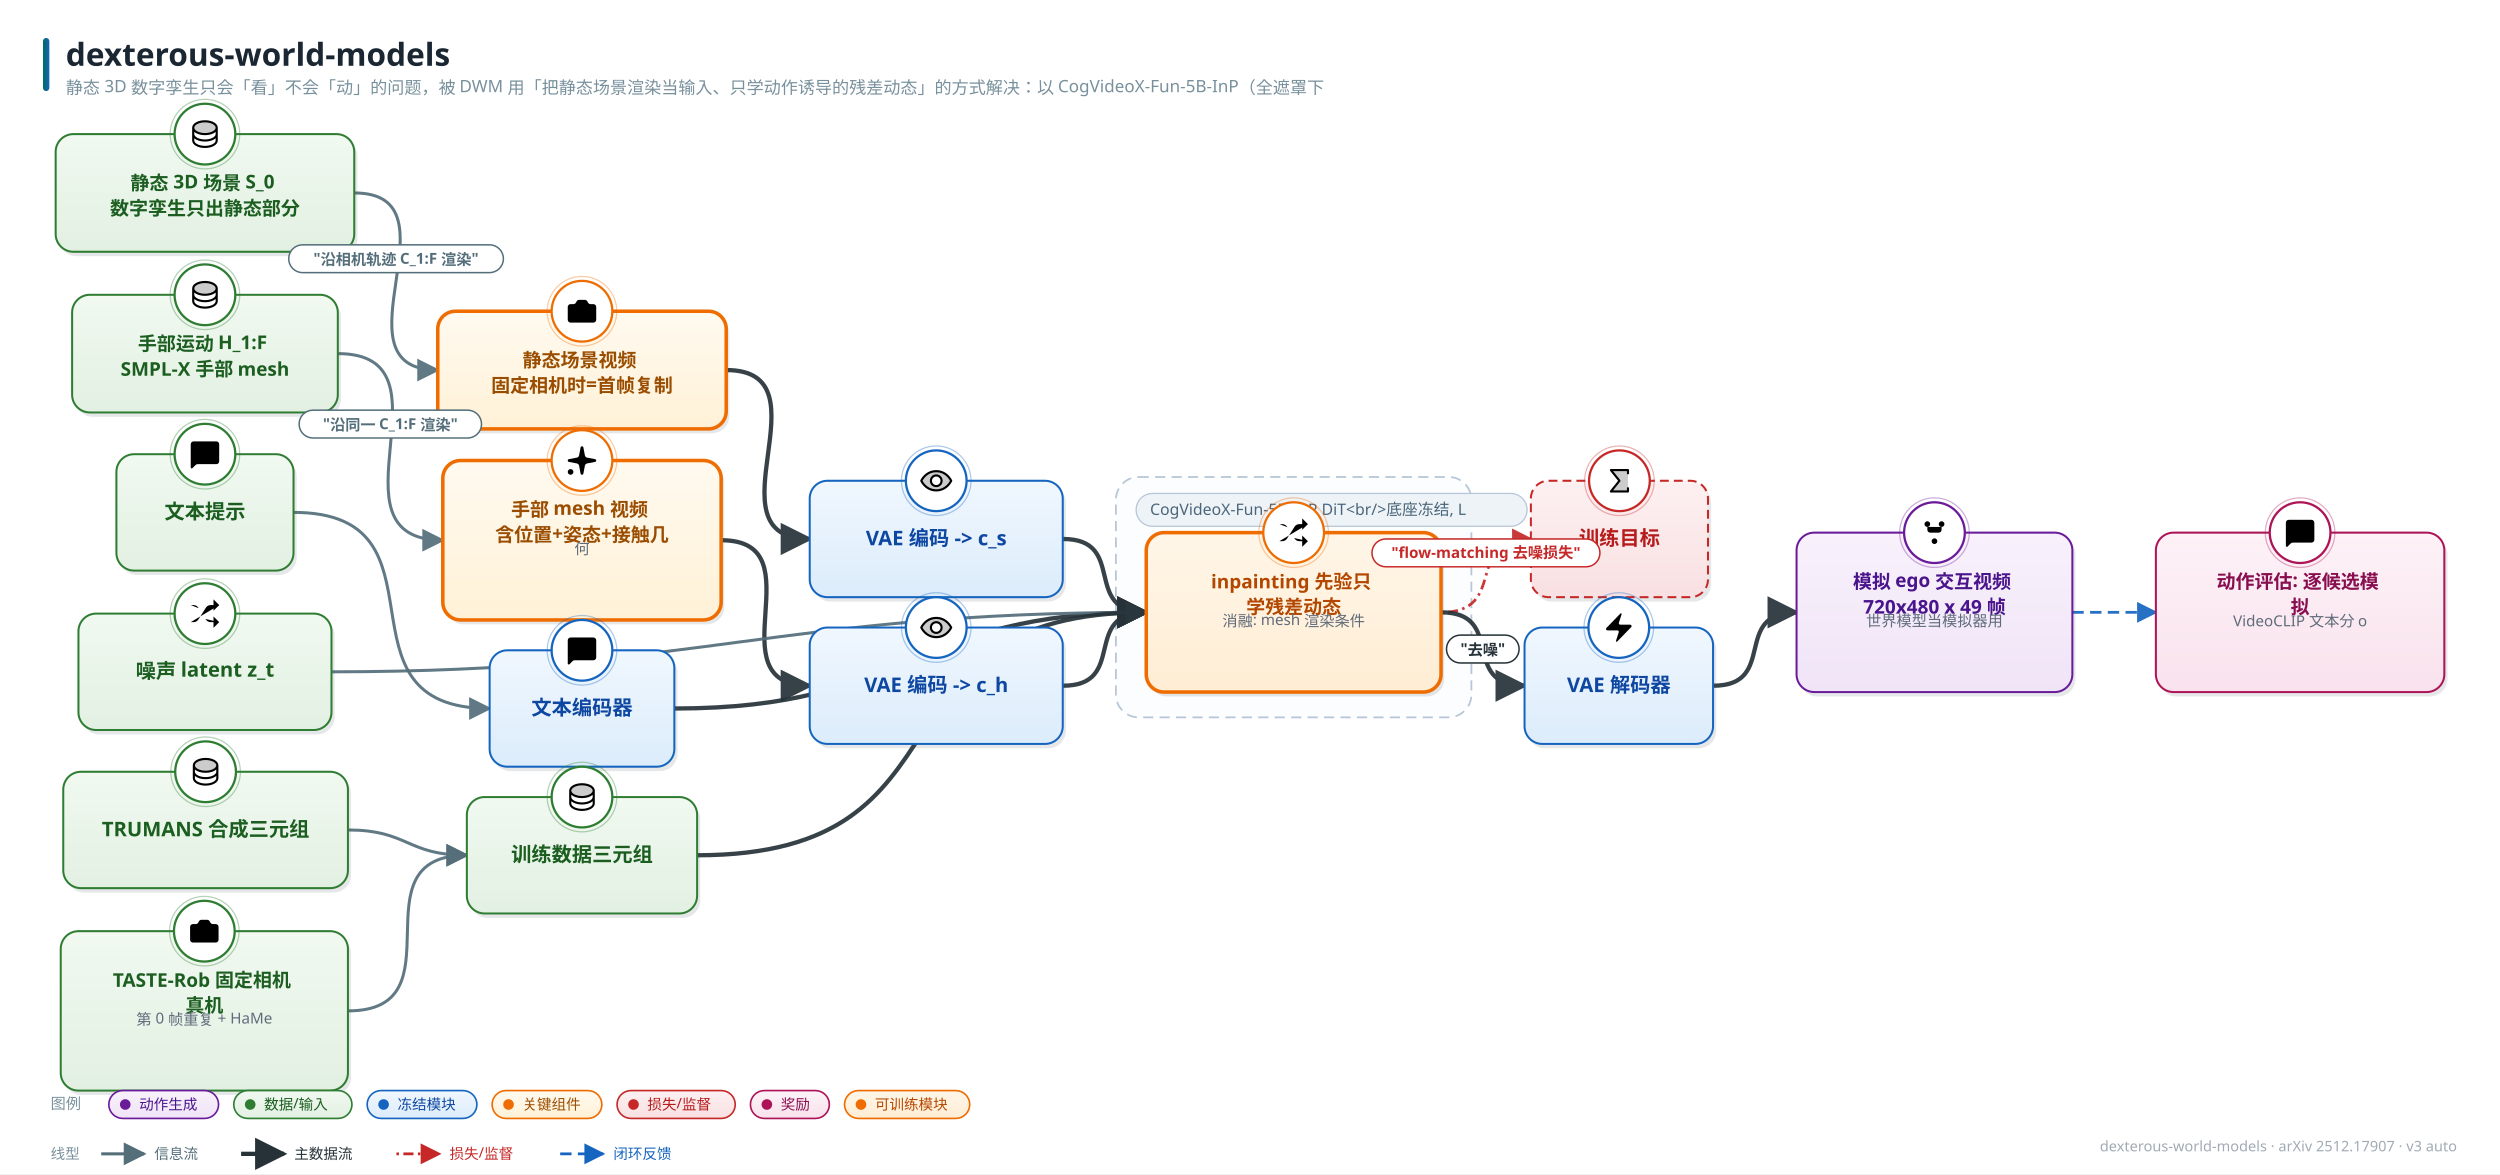
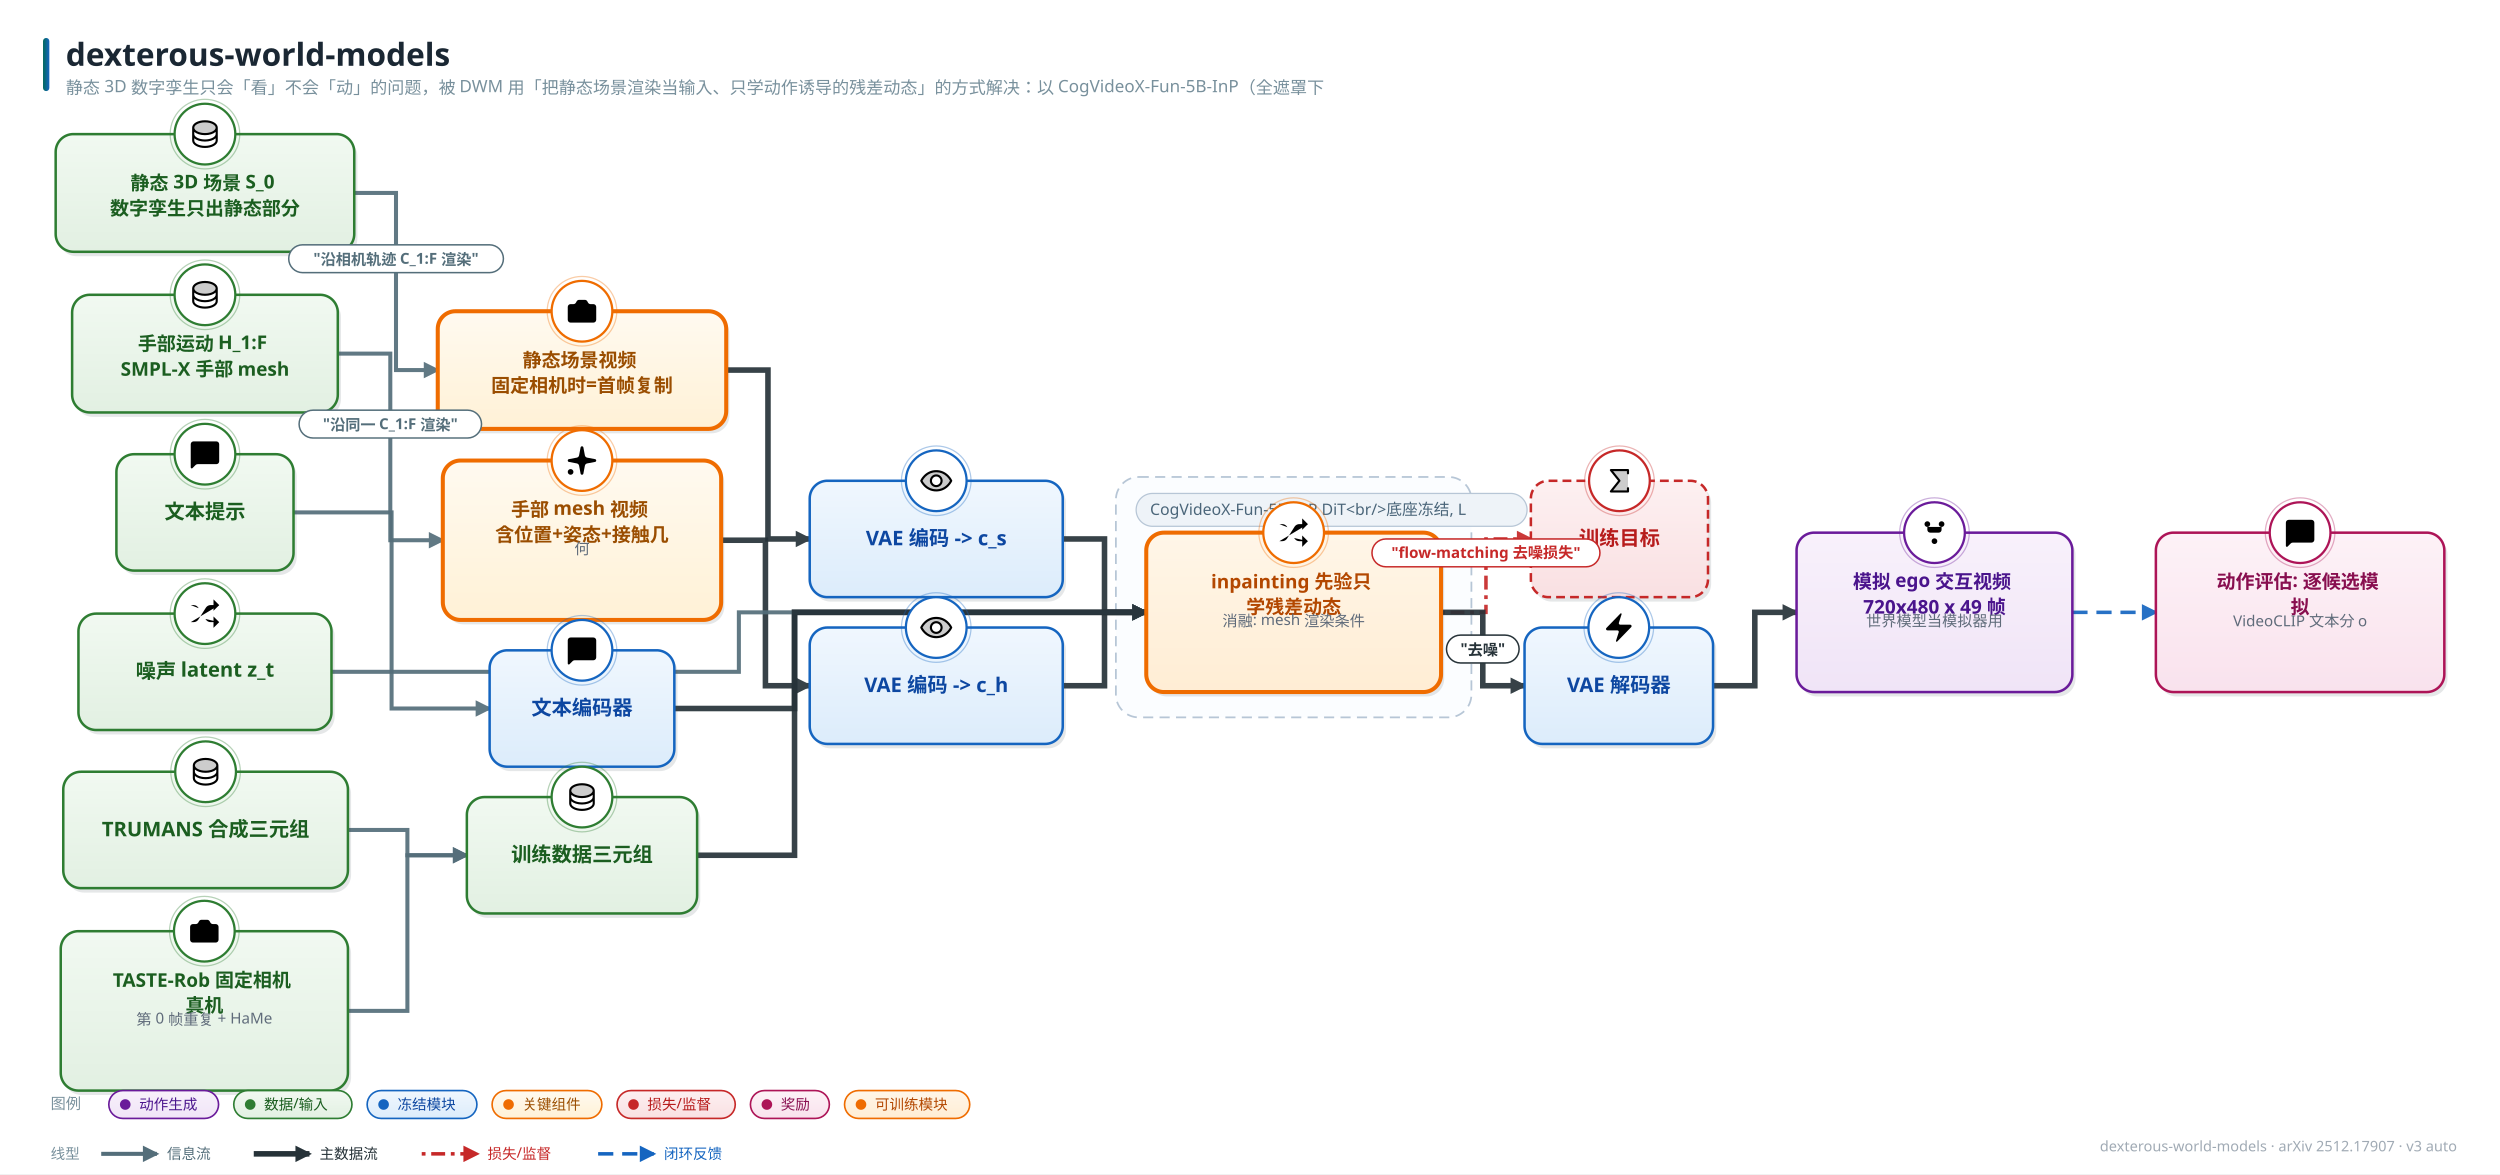
<svg xmlns="http://www.w3.org/2000/svg" width="1976" height="928" viewBox="0 0 1976 928" font-family="'PingFang SC','Hiragino Sans GB','Microsoft YaHei','Segoe UI',sans-serif">
  <style>text{font-family:'PingFang SC','Hiragino Sans GB','Microsoft YaHei','Segoe UI',sans-serif;} .lbl{font-weight:700;}</style>
  <defs>
    <linearGradient id="g-data" x1="0" y1="0" x2="0" y2="1">
      <stop offset="0" stop-color="#f1f9f1" />
      <stop offset="1" stop-color="#e2f0e2" />
    </linearGradient>
    <linearGradient id="g-frozen" x1="0" y1="0" x2="0" y2="1">
      <stop offset="0" stop-color="#f0f7fe" />
      <stop offset="1" stop-color="#dcecfb" />
    </linearGradient>
    <linearGradient id="g-train" x1="0" y1="0" x2="0" y2="1">
      <stop offset="0" stop-color="#fff6e8" />
      <stop offset="1" stop-color="#ffedd4" />
    </linearGradient>
    <linearGradient id="g-loss" x1="0" y1="0" x2="0" y2="1">
      <stop offset="0" stop-color="#fdf0f1" />
      <stop offset="1" stop-color="#f9e0e2" />
    </linearGradient>
    <linearGradient id="g-act" x1="0" y1="0" x2="0" y2="1">
      <stop offset="0" stop-color="#f8f1fb" />
      <stop offset="1" stop-color="#f0e4f7" />
    </linearGradient>
    <linearGradient id="g-loop" x1="0" y1="0" x2="0" y2="1">
      <stop offset="0" stop-color="#f2f5f7" />
      <stop offset="1" stop-color="#e6ebee" />
    </linearGradient>
    <linearGradient id="g-env" x1="0" y1="0" x2="0" y2="1">
      <stop offset="0" stop-color="#eef8f6" />
      <stop offset="1" stop-color="#dcf0ec" />
    </linearGradient>
    <linearGradient id="g-mem" x1="0" y1="0" x2="0" y2="1">
      <stop offset="0" stop-color="#fffef0" />
      <stop offset="1" stop-color="#fdf6d8" />
    </linearGradient>
    <linearGradient id="g-reward" x1="0" y1="0" x2="0" y2="1">
      <stop offset="0" stop-color="#fdf2f7" />
      <stop offset="1" stop-color="#f9e2ed" />
    </linearGradient>
    <linearGradient id="g-key" x1="0" y1="0" x2="0" y2="1">
      <stop offset="0" stop-color="#fffaf0" />
      <stop offset="1" stop-color="#fff1d6" />
    </linearGradient>
    <linearGradient id="g-title" x1="0" y1="0" x2="1" y2="0">
      <stop offset="0" stop-color="#00695c" />
      <stop offset="1" stop-color="#1565c0" />
    </linearGradient>
-     <marker id="arr-main" viewBox="0 0 10 10" refX="9" refY="5" markerWidth="7.5" markerHeight="7.5" orient="auto-start-reverse">
+     <marker id="arr-main" viewBox="0 0 10 10" refX="8.5" refY="5" markerWidth="13" markerHeight="13" markerUnits="userSpaceOnUse" orient="auto-start-reverse">
      <path d="M0 0 L10 5 L0 10 z" fill="#546e7a" />
    </marker>
-     <marker id="arr-thick" viewBox="0 0 10 10" refX="9" refY="5" markerWidth="7.5" markerHeight="7.5" orient="auto-start-reverse">
+     <marker id="arr-thick" viewBox="0 0 10 10" refX="8.5" refY="5" markerWidth="13" markerHeight="13" markerUnits="userSpaceOnUse" orient="auto-start-reverse">
      <path d="M0 0 L10 5 L0 10 z" fill="#263238" />
    </marker>
-     <marker id="arr-thin" viewBox="0 0 10 10" refX="9" refY="5" markerWidth="7.5" markerHeight="7.5" orient="auto-start-reverse">
+     <marker id="arr-thin" viewBox="0 0 10 10" refX="8.5" refY="5" markerWidth="13" markerHeight="13" markerUnits="userSpaceOnUse" orient="auto-start-reverse">
      <path d="M0 0 L10 5 L0 10 z" fill="#9fb0bb" />
    </marker>
-     <marker id="arr-fb" viewBox="0 0 10 10" refX="9" refY="5" markerWidth="7.5" markerHeight="7.5" orient="auto-start-reverse">
+     <marker id="arr-fb" viewBox="0 0 10 10" refX="8.5" refY="5" markerWidth="13" markerHeight="13" markerUnits="userSpaceOnUse" orient="auto-start-reverse">
      <path d="M0 0 L10 5 L0 10 z" fill="#1565c0" />
    </marker>
-     <marker id="arr-loss" viewBox="0 0 10 10" refX="9" refY="5" markerWidth="7.5" markerHeight="7.5" orient="auto-start-reverse">
+     <marker id="arr-loss" viewBox="0 0 10 10" refX="8.5" refY="5" markerWidth="13" markerHeight="13" markerUnits="userSpaceOnUse" orient="auto-start-reverse">
      <path d="M0 0 L10 5 L0 10 z" fill="#c62828" />
    </marker>
  </defs>
  <rect width="1976" height="928" fill="#ffffff" />
  <rect x="34" y="30" width="5" height="42" rx="2.5" fill="url(#g-title)" />
  <text x="52" y="52" font-size="25" font-weight="800" fill="#1a2733">dexterous-world-models</text>
  <text x="52" y="74" font-size="13.5" fill="#78909c">静态 3D 数字孪生只会「看」不会「动」的问题，被 DWM 用「把静态场景渲染当输入、只学动作诱导的残差动态」的方式解决：以 CogVideoX-Fun-5B-InP（全遮罩下</text>
  <text x="1942" y="910" font-size="11.5" fill="#a0aab4" text-anchor="end">dexterous-world-models · arXiv 2512.17907 · v3 auto</text>
  <rect x="882" y="377" width="281" height="190" rx="18" fill="#fbfdff" stroke="#b7c6d6" stroke-width="1.4" stroke-dasharray="8 5" />
  <rect x="898" y="390" width="309.0" height="26" rx="13" fill="#eef3f8" stroke="#b7c6d6" />
  <text x="909" y="407" font-size="12.5" fill="#4a6579">CogVideoX-Fun-5B-InP DiT&lt;br/&gt;底座冻结, L</text>
-   <path d="M 280.0 152.5 C 366.5 152.5, 259.5 292.5, 346.0 292.5" fill="none" stroke="#546e7a" stroke-width="2.4" marker-end="url(#arr-main)" opacity="0.92" />
-   <path d="M 267.0 279.5 C 363.8 279.5, 253.2 427.0, 350.0 427.0" fill="none" stroke="#546e7a" stroke-width="2.4" marker-end="url(#arr-main)" opacity="0.92" />
-   <path d="M 232.0 405.0 C 362.2 405.0, 256.8 560.0, 387.0 560.0" fill="none" stroke="#546e7a" stroke-width="2.4" marker-end="url(#arr-main)" opacity="0.92" />
-   <path d="M 574.0 292.5 C 657.8 292.5, 556.2 426.0, 640.0 426.0" fill="none" stroke="#263238" stroke-width="3.4" marker-end="url(#arr-thick)" opacity="0.92" />
-   <path d="M 570.0 427.0 C 647.7 427.0, 562.3 542.0, 640.0 542.0" fill="none" stroke="#263238" stroke-width="3.4" marker-end="url(#arr-thick)" opacity="0.92" />
-   <path d="M 840.0 426.0 C 892.1 426.0, 853.9 484.0, 906.0 484.0" fill="none" stroke="#263238" stroke-width="3.4" marker-end="url(#arr-thick)" opacity="0.92" />
-   <path d="M 840.0 542.0 C 892.1 542.0, 853.9 484.0, 906.0 484.0" fill="none" stroke="#263238" stroke-width="3.4" marker-end="url(#arr-thick)" opacity="0.92" />
-   <path d="M 533.0 560.0 C 721.6 560.0, 717.4 484.0, 906.0 484.0" fill="none" stroke="#263238" stroke-width="3.4" marker-end="url(#arr-thick)" opacity="0.92" />
-   <path d="M 262.0 531.0 C 552.2 531.0, 615.8 484.0, 906.0 484.0" fill="none" stroke="#546e7a" stroke-width="2.4" marker-end="url(#arr-main)" opacity="0.92" />
-   <path d="M 1139.0 484.0 C 1193.2 484.0, 1155.8 426.0, 1210.0 426.0" fill="none" stroke="#c62828" stroke-width="2.2" stroke-dasharray="2 3.5 8 3.5" marker-end="url(#arr-loss)" opacity="0.92" />
-   <path d="M 1139.0 484.0 C 1191.1 484.0, 1152.9 542.0, 1205.0 542.0" fill="none" stroke="#263238" stroke-width="3.4" marker-end="url(#arr-thick)" opacity="0.92" />
-   <path d="M 1354.0 542.0 C 1406.1 542.0, 1367.9 484.0, 1420.0 484.0" fill="none" stroke="#263238" stroke-width="3.4" marker-end="url(#arr-thick)" opacity="0.92" />
-   <path d="M 1638.0 484.0 C 1684.0 484.0, 1658.0 484.0, 1704.0 484.0" fill="none" stroke="#1565c0" stroke-width="2.2" stroke-dasharray="9 5" marker-end="url(#arr-fb)" opacity="0.92" />
-   <path d="M 551.0 676.0 C 780.7 676.0, 676.3 484.0, 906.0 484.0" fill="none" stroke="#263238" stroke-width="3.4" marker-end="url(#arr-thick)" opacity="0.92" />
-   <path d="M 275.0 656.0 C 322.9 656.0, 321.1 676.0, 369.0 676.0" fill="none" stroke="#546e7a" stroke-width="2.4" marker-end="url(#arr-main)" opacity="0.92" />
-   <path d="M 275.0 799.0 C 366.1 799.0, 277.9 676.0, 369.0 676.0" fill="none" stroke="#546e7a" stroke-width="2.4" marker-end="url(#arr-main)" opacity="0.92" />
+   <path d="M 280.0 152.5 L 313.0 152.5 L 313.0 292.5 L 346.0 292.5" fill="none" stroke="#546e7a" stroke-width="3.2" marker-end="url(#arr-main)" opacity="0.92" />
+   <path d="M 267.0 279.5 L 308.5 279.5 L 308.5 427.0 L 350.0 427.0" fill="none" stroke="#546e7a" stroke-width="3.2" marker-end="url(#arr-main)" opacity="0.92" />
+   <path d="M 232.0 405.0 L 309.5 405.0 L 309.5 560.0 L 387.0 560.0" fill="none" stroke="#546e7a" stroke-width="3.2" marker-end="url(#arr-main)" opacity="0.92" />
+   <path d="M 574.0 292.5 L 607.0 292.5 L 607.0 426.0 L 640.0 426.0" fill="none" stroke="#263238" stroke-width="4.4" marker-end="url(#arr-thick)" opacity="0.92" />
+   <path d="M 570.0 427.0 L 605.0 427.0 L 605.0 542.0 L 640.0 542.0" fill="none" stroke="#263238" stroke-width="4.4" marker-end="url(#arr-thick)" opacity="0.92" />
+   <path d="M 840.0 426.0 L 873.0 426.0 L 873.0 484.0 L 906.0 484.0" fill="none" stroke="#263238" stroke-width="4.4" marker-end="url(#arr-thick)" opacity="0.92" />
+   <path d="M 840.0 542.0 L 873.0 542.0 L 873.0 484.0 L 906.0 484.0" fill="none" stroke="#263238" stroke-width="4.4" marker-end="url(#arr-thick)" opacity="0.92" />
+   <path d="M 533.0 560.0 L 628.0 560.0 L 628.0 484.0 L 906.0 484.0" fill="none" stroke="#263238" stroke-width="4.4" marker-end="url(#arr-thick)" opacity="0.92" />
+   <path d="M 262.0 531.0 L 584.0 531.0 L 584.0 484.0 L 906.0 484.0" fill="none" stroke="#546e7a" stroke-width="3.2" marker-end="url(#arr-main)" opacity="0.92" />
+   <path d="M 1139.0 484.0 L 1174.5 484.0 L 1174.5 426.0 L 1210.0 426.0" fill="none" stroke="#c62828" stroke-width="2.8" stroke-dasharray="3 4.5 11 4.5" marker-end="url(#arr-loss)" opacity="0.92" />
+   <path d="M 1139.0 484.0 L 1172.0 484.0 L 1172.0 542.0 L 1205.0 542.0" fill="none" stroke="#263238" stroke-width="4.4" marker-end="url(#arr-thick)" opacity="0.92" />
+   <path d="M 1354.0 542.0 L 1387.0 542.0 L 1387.0 484.0 L 1420.0 484.0" fill="none" stroke="#263238" stroke-width="4.4" marker-end="url(#arr-thick)" opacity="0.92" />
+   <path d="M 1638.0 484.0 L 1704.0 484.0" fill="none" stroke="#1565c0" stroke-width="2.8" stroke-dasharray="12 7" marker-end="url(#arr-fb)" opacity="0.92" />
+   <path d="M 551.0 676.0 L 628.0 676.0 L 628.0 484.0 L 906.0 484.0" fill="none" stroke="#263238" stroke-width="4.4" marker-end="url(#arr-thick)" opacity="0.92" />
+   <path d="M 275.0 656.0 L 322.0 656.0 L 322.0 676.0 L 369.0 676.0" fill="none" stroke="#546e7a" stroke-width="3.2" marker-end="url(#arr-main)" opacity="0.92" />
+   <path d="M 275.0 799.0 L 322.0 799.0 L 322.0 676.0 L 369.0 676.0" fill="none" stroke="#546e7a" stroke-width="3.2" marker-end="url(#arr-main)" opacity="0.92" />
  <rect x="46.5" y="109.5" width="236" height="93" rx="14" fill="#37474f" opacity="0.13" />
-   <rect x="44" y="106" width="236" height="93" rx="14" fill="url(#g-data)" stroke="#2e7d32" stroke-width="1.6" />
+   <rect x="44" y="106" width="236" height="93" rx="14" fill="url(#g-data)" stroke="#2e7d32" stroke-width="2.0" />
  <circle cx="162.0" cy="106" r="24" fill="#ffffff" stroke="#2e7d32" stroke-width="1.8" />
  <circle cx="162.0" cy="106" r="27.5" fill="none" stroke="#2e7d32" stroke-width="1" opacity="0.35" />
  <g transform="translate(148.5,92.5) scale(0.1055)">
    <path d="M216,80c0,26.51-39.4,48-88,48S40,106.51,40,80s39.4-48,88-48S216,53.49,216,80Z" opacity="0.2" />
    <path d="M128,24C74.17,24,32,48.6,32,80v96c0,31.4,42.17,56,96,56s96-24.6,96-56V80C224,48.6,181.83,24,128,24Zm80,104c0,9.62-7.88,19.43-21.61,26.92C170.93,163.35,150.19,168,128,168s-42.93-4.65-58.39-13.08C55.88,147.43,48,137.62,48,128V111.36c17.06,15,46.23,24.64,80,24.64s62.94-9.68,80-24.64ZM69.61,53.08C85.07,44.65,105.81,40,128,40s42.93,4.65,58.39,13.08C200.12,60.57,208,70.38,208,80s-7.88,19.43-21.61,26.92C170.93,115.35,150.19,120,128,120s-42.93-4.65-58.39-13.08C55.88,99.43,48,89.62,48,80S55.88,60.57,69.61,53.08ZM186.39,202.92C170.93,211.35,150.19,216,128,216s-42.93-4.65-58.39-13.08C55.88,195.43,48,185.62,48,176V159.36c17.06,15,46.23,24.64,80,24.64s62.94-9.68,80-24.64V176C208,185.62,200.12,195.43,186.39,202.92Z" />
  </g>
  <text x="162.0" y="150" font-size="15" class="lbl" fill="#1b5e20" text-anchor="middle">
    <tspan x="162.0" dy="0">静态 3D 场景 S_0</tspan>
    <tspan x="162.0" dy="20">数字孪生只出静态部分</tspan>
  </text>
  <rect x="348.5" y="249.5" width="228" height="93" rx="14" fill="#37474f" opacity="0.13" />
-   <rect x="346" y="246" width="228" height="93" rx="14" fill="url(#g-key)" stroke="#ef6c00" stroke-width="2.8" />
+   <rect x="346" y="246" width="228" height="93" rx="14" fill="url(#g-key)" stroke="#ef6c00" stroke-width="3.2" />
  <circle cx="460.0" cy="246" r="24" fill="#ffffff" stroke="#ef6c00" stroke-width="1.8" />
  <circle cx="460.0" cy="246" r="27.5" fill="none" stroke="#ef6c00" stroke-width="1" opacity="0.35" />
  <g transform="translate(446.5,232.5) scale(1.125)">
    <path d="M13.997 4a2 2 0 0 1 1.76 1.05l.486.9A2 2 0 0 0 18.003 7H20a2 2 0 0 1 2 2v9a2 2 0 0 1-2 2H4a2 2 0 0 1-2-2V9a2 2 0 0 1 2-2h1.997a2 2 0 0 0 1.759-1.048l.489-.904A2 2 0 0 1 10.004 4z" />
    <circle cx="12" cy="13" r="3" />
  </g>
  <text x="460.0" y="290" font-size="15" class="lbl" fill="#9a4d00" text-anchor="middle">
    <tspan x="460.0" dy="0">静态场景视频</tspan>
    <tspan x="460.0" dy="20">固定相机时=首帧复制</tspan>
  </text>
  <rect x="59.5" y="236.5" width="210" height="93" rx="14" fill="#37474f" opacity="0.13" />
-   <rect x="57" y="233" width="210" height="93" rx="14" fill="url(#g-data)" stroke="#2e7d32" stroke-width="1.6" />
+   <rect x="57" y="233" width="210" height="93" rx="14" fill="url(#g-data)" stroke="#2e7d32" stroke-width="2.0" />
  <circle cx="162.0" cy="233" r="24" fill="#ffffff" stroke="#2e7d32" stroke-width="1.8" />
  <circle cx="162.0" cy="233" r="27.5" fill="none" stroke="#2e7d32" stroke-width="1" opacity="0.35" />
  <g transform="translate(148.5,219.5) scale(0.1055)">
    <path d="M216,80c0,26.51-39.4,48-88,48S40,106.51,40,80s39.4-48,88-48S216,53.49,216,80Z" opacity="0.2" />
    <path d="M128,24C74.17,24,32,48.6,32,80v96c0,31.4,42.17,56,96,56s96-24.6,96-56V80C224,48.6,181.83,24,128,24Zm80,104c0,9.62-7.88,19.43-21.61,26.92C170.93,163.35,150.19,168,128,168s-42.93-4.65-58.39-13.08C55.88,147.43,48,137.62,48,128V111.36c17.06,15,46.23,24.64,80,24.64s62.94-9.68,80-24.64ZM69.61,53.08C85.07,44.65,105.81,40,128,40s42.93,4.65,58.39,13.08C200.12,60.57,208,70.38,208,80s-7.88,19.43-21.61,26.92C170.93,115.35,150.19,120,128,120s-42.93-4.65-58.39-13.08C55.88,99.43,48,89.62,48,80S55.88,60.57,69.61,53.08ZM186.39,202.92C170.93,211.35,150.19,216,128,216s-42.93-4.65-58.39-13.08C55.88,195.43,48,185.62,48,176V159.36c17.06,15,46.23,24.64,80,24.64s62.94-9.68,80-24.64V176C208,185.62,200.12,195.43,186.39,202.92Z" />
  </g>
  <text x="162.0" y="277" font-size="15" class="lbl" fill="#1b5e20" text-anchor="middle">
    <tspan x="162.0" dy="0">手部运动 H_1:F</tspan>
    <tspan x="162.0" dy="20">SMPL-X 手部 mesh</tspan>
  </text>
  <rect x="352.5" y="367.5" width="220" height="126" rx="14" fill="#37474f" opacity="0.13" />
-   <rect x="350" y="364" width="220" height="126" rx="14" fill="url(#g-key)" stroke="#ef6c00" stroke-width="2.8" />
+   <rect x="350" y="364" width="220" height="126" rx="14" fill="url(#g-key)" stroke="#ef6c00" stroke-width="3.2" />
  <circle cx="460.0" cy="364" r="24" fill="#ffffff" stroke="#ef6c00" stroke-width="1.8" />
  <circle cx="460.0" cy="364" r="27.5" fill="none" stroke="#ef6c00" stroke-width="1" opacity="0.35" />
  <g transform="translate(446.5,350.5) scale(1.125)">
    <path d="M11.017 2.814a1 1 0 0 1 1.966 0l1.051 5.558a2 2 0 0 0 1.594 1.594l5.558 1.051a1 1 0 0 1 0 1.966l-5.558 1.051a2 2 0 0 0-1.594 1.594l-1.051 5.558a1 1 0 0 1-1.966 0l-1.051-5.558a2 2 0 0 0-1.594-1.594l-5.558-1.051a1 1 0 0 1 0-1.966l5.558-1.051a2 2 0 0 0 1.594-1.594z" />
    <path d="M20 2v4" />
    <path d="M22 4h-4" />
    <circle cx="4" cy="20" r="2" />
  </g>
  <text x="460.0" y="408" font-size="15" class="lbl" fill="#9a4d00" text-anchor="middle">
    <tspan x="460.0" dy="0">手部 mesh 视频</tspan>
    <tspan x="460.0" dy="20">含位置+姿态+接触几</tspan>
  </text>
  <text x="460.0" y="438" font-size="12" fill="#5f6b7a" text-anchor="middle">何</text>
  <rect x="94.5" y="362.5" width="140" height="92" rx="14" fill="#37474f" opacity="0.13" />
-   <rect x="92" y="359" width="140" height="92" rx="14" fill="url(#g-data)" stroke="#2e7d32" stroke-width="1.6" />
+   <rect x="92" y="359" width="140" height="92" rx="14" fill="url(#g-data)" stroke="#2e7d32" stroke-width="2.0" />
  <circle cx="162.0" cy="359" r="24" fill="#ffffff" stroke="#2e7d32" stroke-width="1.8" />
  <circle cx="162.0" cy="359" r="27.5" fill="none" stroke="#2e7d32" stroke-width="1" opacity="0.35" />
  <g transform="translate(148.5,345.5) scale(1.125)">
    <path d="M22 17a2 2 0 0 1-2 2H6.828a2 2 0 0 0-1.414.586l-2.202 2.202A.71.71 0 0 1 2 21.286V5a2 2 0 0 1 2-2h16a2 2 0 0 1 2 2z" />
  </g>
  <text x="162.0" y="410" font-size="16" class="lbl" fill="#1b5e20" text-anchor="middle">文本提示</text>
  <rect x="389.5" y="517.5" width="146" height="92" rx="14" fill="#37474f" opacity="0.13" />
-   <rect x="387" y="514" width="146" height="92" rx="14" fill="url(#g-frozen)" stroke="#1565c0" stroke-width="1.6" />
+   <rect x="387" y="514" width="146" height="92" rx="14" fill="url(#g-frozen)" stroke="#1565c0" stroke-width="2.0" />
  <circle cx="460.0" cy="514" r="24" fill="#ffffff" stroke="#1565c0" stroke-width="1.8" />
  <circle cx="460.0" cy="514" r="27.5" fill="none" stroke="#1565c0" stroke-width="1" opacity="0.35" />
  <g transform="translate(446.5,500.5) scale(1.125)">
    <path d="M22 17a2 2 0 0 1-2 2H6.828a2 2 0 0 0-1.414.586l-2.202 2.202A.71.71 0 0 1 2 21.286V5a2 2 0 0 1 2-2h16a2 2 0 0 1 2 2z" />
  </g>
  <text x="460.0" y="565" font-size="16" class="lbl" fill="#0d47a1" text-anchor="middle">文本编码器</text>
  <rect x="642.5" y="383.5" width="200" height="92" rx="14" fill="#37474f" opacity="0.13" />
-   <rect x="640" y="380" width="200" height="92" rx="14" fill="url(#g-frozen)" stroke="#1565c0" stroke-width="1.6" />
+   <rect x="640" y="380" width="200" height="92" rx="14" fill="url(#g-frozen)" stroke="#1565c0" stroke-width="2.0" />
  <circle cx="740.0" cy="380" r="24" fill="#ffffff" stroke="#1565c0" stroke-width="1.8" />
  <circle cx="740.0" cy="380" r="27.5" fill="none" stroke="#1565c0" stroke-width="1" opacity="0.35" />
  <g transform="translate(726.5,366.5) scale(0.1055)">
    <path d="M128,56C48,56,16,128,16,128s32,72,112,72,112-72,112-72S208,56,128,56Zm0,112a40,40,0,1,1,40-40A40,40,0,0,1,128,168Z" opacity="0.2" />
    <path d="M247.31,124.76c-.35-.79-8.82-19.58-27.65-38.41C194.57,61.26,162.88,48,128,48S61.43,61.26,36.34,86.35C17.51,105.18,9,124,8.69,124.76a8,8,0,0,0,0,6.5c.35.79,8.82,19.57,27.65,38.4C61.43,194.74,93.12,208,128,208s66.57-13.26,91.66-38.34c18.83-18.83,27.3-37.61,27.65-38.4A8,8,0,0,0,247.31,124.76ZM128,192c-30.78,0-57.67-11.19-79.93-33.25A133.47,133.47,0,0,1,25,128,133.33,133.33,0,0,1,48.07,97.25C70.33,75.19,97.22,64,128,64s57.67,11.19,79.93,33.25A133.46,133.46,0,0,1,231.05,128C223.84,141.46,192.43,192,128,192Zm0-112a48,48,0,1,0,48,48A48.05,48.05,0,0,0,128,80Zm0,80a32,32,0,1,1,32-32A32,32,0,0,1,128,160Z" />
  </g>
  <text x="740.0" y="431" font-size="16" class="lbl" fill="#0d47a1" text-anchor="middle">VAE 编码 -&gt; c_s</text>
  <rect x="642.5" y="499.5" width="200" height="92" rx="14" fill="#37474f" opacity="0.13" />
-   <rect x="640" y="496" width="200" height="92" rx="14" fill="url(#g-frozen)" stroke="#1565c0" stroke-width="1.6" />
+   <rect x="640" y="496" width="200" height="92" rx="14" fill="url(#g-frozen)" stroke="#1565c0" stroke-width="2.0" />
  <circle cx="740.0" cy="496" r="24" fill="#ffffff" stroke="#1565c0" stroke-width="1.8" />
  <circle cx="740.0" cy="496" r="27.5" fill="none" stroke="#1565c0" stroke-width="1" opacity="0.35" />
  <g transform="translate(726.5,482.5) scale(0.1055)">
    <path d="M128,56C48,56,16,128,16,128s32,72,112,72,112-72,112-72S208,56,128,56Zm0,112a40,40,0,1,1,40-40A40,40,0,0,1,128,168Z" opacity="0.2" />
    <path d="M247.31,124.76c-.35-.79-8.82-19.58-27.65-38.41C194.57,61.26,162.88,48,128,48S61.43,61.26,36.34,86.35C17.51,105.18,9,124,8.69,124.76a8,8,0,0,0,0,6.5c.35.79,8.82,19.57,27.65,38.4C61.43,194.74,93.12,208,128,208s66.57-13.26,91.66-38.34c18.83-18.83,27.3-37.61,27.65-38.4A8,8,0,0,0,247.31,124.76ZM128,192c-30.78,0-57.67-11.19-79.93-33.25A133.47,133.47,0,0,1,25,128,133.33,133.33,0,0,1,48.07,97.25C70.33,75.19,97.22,64,128,64s57.67,11.19,79.93,33.25A133.46,133.46,0,0,1,231.05,128C223.84,141.46,192.43,192,128,192Zm0-112a48,48,0,1,0,48,48A48.05,48.05,0,0,0,128,80Zm0,80a32,32,0,1,1,32-32A32,32,0,0,1,128,160Z" />
  </g>
  <text x="740.0" y="547" font-size="16" class="lbl" fill="#0d47a1" text-anchor="middle">VAE 编码 -&gt; c_h</text>
  <rect x="908.5" y="424.5" width="233" height="126" rx="14" fill="#37474f" opacity="0.13" />
-   <rect x="906" y="421" width="233" height="126" rx="14" fill="url(#g-train)" stroke="#ef6c00" stroke-width="2.8" />
+   <rect x="906" y="421" width="233" height="126" rx="14" fill="url(#g-train)" stroke="#ef6c00" stroke-width="3.2" />
  <circle cx="1022.5" cy="421" r="24" fill="#ffffff" stroke="#ef6c00" stroke-width="1.8" />
  <circle cx="1022.5" cy="421" r="27.5" fill="none" stroke="#ef6c00" stroke-width="1" opacity="0.35" />
  <g transform="translate(1009.0,407.5) scale(1.125)">
    <path d="m18 14 4 4-4 4" />
    <path d="m18 2 4 4-4 4" />
    <path d="M2 18h1.973a4 4 0 0 0 3.3-1.7l5.454-8.6a4 4 0 0 1 3.3-1.7H22" />
    <path d="M2 6h1.972a4 4 0 0 1 3.6 2.2" />
    <path d="M22 18h-6.041a4 4 0 0 1-3.3-1.8l-.359-.45" />
  </g>
  <text x="1022.5" y="465" font-size="15" class="lbl" fill="#b34700" text-anchor="middle">
    <tspan x="1022.5" dy="0">inpainting 先验只</tspan>
    <tspan x="1022.5" dy="20">学残差动态</tspan>
  </text>
  <text x="1022.5" y="495" font-size="12" fill="#5f6b7a" text-anchor="middle">消融: mesh 渲染条件</text>
  <rect x="64.5" y="488.5" width="200" height="92" rx="14" fill="#37474f" opacity="0.13" />
-   <rect x="62" y="485" width="200" height="92" rx="14" fill="url(#g-data)" stroke="#2e7d32" stroke-width="1.6" />
+   <rect x="62" y="485" width="200" height="92" rx="14" fill="url(#g-data)" stroke="#2e7d32" stroke-width="2.0" />
  <circle cx="162.0" cy="485" r="24" fill="#ffffff" stroke="#2e7d32" stroke-width="1.8" />
  <circle cx="162.0" cy="485" r="27.5" fill="none" stroke="#2e7d32" stroke-width="1" opacity="0.35" />
  <g transform="translate(148.5,471.5) scale(1.125)">
    <path d="m18 14 4 4-4 4" />
    <path d="m18 2 4 4-4 4" />
    <path d="M2 18h1.973a4 4 0 0 0 3.3-1.7l5.454-8.6a4 4 0 0 1 3.3-1.7H22" />
    <path d="M2 6h1.972a4 4 0 0 1 3.6 2.2" />
    <path d="M22 18h-6.041a4 4 0 0 1-3.3-1.8l-.359-.45" />
  </g>
  <text x="162.0" y="536" font-size="16" class="lbl" fill="#1b5e20" text-anchor="middle">噪声 latent z_t</text>
  <rect x="1212.5" y="383.5" width="140" height="92" rx="14" fill="#37474f" opacity="0.13" />
-   <rect x="1210" y="380" width="140" height="92" rx="14" fill="url(#g-loss)" stroke="#c62828" stroke-width="1.6" stroke-dasharray="7 4" />
+   <rect x="1210" y="380" width="140" height="92" rx="14" fill="url(#g-loss)" stroke="#c62828" stroke-width="2.0" stroke-dasharray="7 4" />
  <circle cx="1280.0" cy="380" r="24" fill="#ffffff" stroke="#c62828" stroke-width="1.8" />
  <circle cx="1280.0" cy="380" r="27.5" fill="none" stroke="#c62828" stroke-width="1" opacity="0.35" />
  <g transform="translate(1266.5,366.5) scale(0.1055)">
    <path d="M192,48V208H64l64-80L64,48Z" opacity="0.2" />
    <path d="M184,72V56H80.65l53.6,67a8,8,0,0,1,0,10l-53.6,67H184V184a8,8,0,0,1,16,0v24a8,8,0,0,1-8,8H64a8,8,0,0,1-6.25-13l60-75-60-75A8,8,0,0,1,64,40H192a8,8,0,0,1,8,8V72a8,8,0,0,1-16,0Z" />
  </g>
  <text x="1280.0" y="431" font-size="16" class="lbl" fill="#b71c1c" text-anchor="middle">训练目标</text>
  <rect x="1207.5" y="499.5" width="149" height="92" rx="14" fill="#37474f" opacity="0.13" />
-   <rect x="1205" y="496" width="149" height="92" rx="14" fill="url(#g-frozen)" stroke="#1565c0" stroke-width="1.6" />
+   <rect x="1205" y="496" width="149" height="92" rx="14" fill="url(#g-frozen)" stroke="#1565c0" stroke-width="2.0" />
  <circle cx="1279.5" cy="496" r="24" fill="#ffffff" stroke="#1565c0" stroke-width="1.8" />
  <circle cx="1279.5" cy="496" r="27.5" fill="none" stroke="#1565c0" stroke-width="1" opacity="0.35" />
  <g transform="translate(1266.0,482.5) scale(1.125)">
    <path d="M4 14a1 1 0 0 1-.78-1.63l9.9-10.2a.5.5 0 0 1 .86.46l-1.92 6.02A1 1 0 0 0 13 10h7a1 1 0 0 1 .78 1.63l-9.9 10.2a.5.5 0 0 1-.86-.46l1.92-6.02A1 1 0 0 0 11 14z" />
  </g>
  <text x="1279.5" y="547" font-size="16" class="lbl" fill="#0d47a1" text-anchor="middle">VAE 解码器</text>
  <rect x="1422.5" y="424.5" width="218" height="126" rx="14" fill="#37474f" opacity="0.13" />
-   <rect x="1420" y="421" width="218" height="126" rx="14" fill="url(#g-act)" stroke="#6a1b9a" stroke-width="1.6" />
+   <rect x="1420" y="421" width="218" height="126" rx="14" fill="url(#g-act)" stroke="#6a1b9a" stroke-width="2.0" />
  <circle cx="1529.0" cy="421" r="24" fill="#ffffff" stroke="#6a1b9a" stroke-width="1.8" />
  <circle cx="1529.0" cy="421" r="27.5" fill="none" stroke="#6a1b9a" stroke-width="1" opacity="0.35" />
  <g transform="translate(1515.5,407.5) scale(1.125)">
    <path stroke="none" d="M0 0h24v24H0z" fill="none" />
    <path d="M10 18a2 2 0 1 0 4 0a2 2 0 1 0 -4 0" />
    <path d="M5 6a2 2 0 1 0 4 0a2 2 0 1 0 -4 0" />
    <path d="M15 6a2 2 0 1 0 4 0a2 2 0 1 0 -4 0" />
    <path d="M7 8v2a2 2 0 0 0 2 2h6a2 2 0 0 0 2 -2v-2" />
    <path d="M12 12l0 4" />
  </g>
  <text x="1529.0" y="465" font-size="15" class="lbl" fill="#4a148c" text-anchor="middle">
    <tspan x="1529.0" dy="0">模拟 ego 交互视频</tspan>
    <tspan x="1529.0" dy="20">720x480 x 49 帧</tspan>
  </text>
  <text x="1529.0" y="495" font-size="12" fill="#5f6b7a" text-anchor="middle">世界模型当模拟器用</text>
  <rect x="1706.5" y="424.5" width="228" height="126" rx="14" fill="#37474f" opacity="0.13" />
-   <rect x="1704" y="421" width="228" height="126" rx="14" fill="url(#g-reward)" stroke="#ad1457" stroke-width="1.6" />
+   <rect x="1704" y="421" width="228" height="126" rx="14" fill="url(#g-reward)" stroke="#ad1457" stroke-width="2.0" />
  <circle cx="1818.0" cy="421" r="24" fill="#ffffff" stroke="#ad1457" stroke-width="1.8" />
  <circle cx="1818.0" cy="421" r="27.5" fill="none" stroke="#ad1457" stroke-width="1" opacity="0.35" />
  <g transform="translate(1804.5,407.5) scale(1.125)">
    <path d="M22 17a2 2 0 0 1-2 2H6.828a2 2 0 0 0-1.414.586l-2.202 2.202A.71.71 0 0 1 2 21.286V5a2 2 0 0 1 2-2h16a2 2 0 0 1 2 2z" />
  </g>
  <text x="1818.0" y="465" font-size="15" class="lbl" fill="#880e4f" text-anchor="middle">
    <tspan x="1818.0" dy="0">动作评估: 逐候选模</tspan>
    <tspan x="1818.0" dy="20">拟</tspan>
  </text>
  <text x="1818.0" y="495" font-size="12" fill="#5f6b7a" text-anchor="middle">VideoCLIP 文本分 o</text>
  <rect x="371.5" y="633.5" width="182" height="92" rx="14" fill="#37474f" opacity="0.13" />
-   <rect x="369" y="630" width="182" height="92" rx="14" fill="url(#g-data)" stroke="#2e7d32" stroke-width="1.6" />
+   <rect x="369" y="630" width="182" height="92" rx="14" fill="url(#g-data)" stroke="#2e7d32" stroke-width="2.0" />
  <circle cx="460.0" cy="630" r="24" fill="#ffffff" stroke="#2e7d32" stroke-width="1.8" />
  <circle cx="460.0" cy="630" r="27.5" fill="none" stroke="#2e7d32" stroke-width="1" opacity="0.35" />
  <g transform="translate(446.5,616.5) scale(0.1055)">
    <path d="M216,80c0,26.51-39.4,48-88,48S40,106.51,40,80s39.4-48,88-48S216,53.49,216,80Z" opacity="0.2" />
    <path d="M128,24C74.17,24,32,48.6,32,80v96c0,31.4,42.17,56,96,56s96-24.6,96-56V80C224,48.6,181.83,24,128,24Zm80,104c0,9.62-7.88,19.43-21.61,26.92C170.93,163.35,150.19,168,128,168s-42.93-4.65-58.39-13.08C55.88,147.43,48,137.62,48,128V111.36c17.06,15,46.23,24.64,80,24.64s62.94-9.68,80-24.64ZM69.61,53.08C85.07,44.65,105.81,40,128,40s42.93,4.65,58.39,13.08C200.12,60.57,208,70.38,208,80s-7.88,19.43-21.61,26.92C170.93,115.35,150.19,120,128,120s-42.93-4.65-58.39-13.08C55.88,99.43,48,89.62,48,80S55.88,60.57,69.61,53.08ZM186.39,202.92C170.93,211.35,150.19,216,128,216s-42.93-4.65-58.39-13.08C55.88,195.43,48,185.62,48,176V159.36c17.06,15,46.23,24.64,80,24.64s62.94-9.68,80-24.64V176C208,185.62,200.12,195.43,186.39,202.92Z" />
  </g>
  <text x="460.0" y="681" font-size="16" class="lbl" fill="#1b5e20" text-anchor="middle">训练数据三元组</text>
  <rect x="52.5" y="613.5" width="225" height="92" rx="14" fill="#37474f" opacity="0.13" />
-   <rect x="50" y="610" width="225" height="92" rx="14" fill="url(#g-data)" stroke="#2e7d32" stroke-width="1.6" />
+   <rect x="50" y="610" width="225" height="92" rx="14" fill="url(#g-data)" stroke="#2e7d32" stroke-width="2.0" />
  <circle cx="162.5" cy="610" r="24" fill="#ffffff" stroke="#2e7d32" stroke-width="1.8" />
  <circle cx="162.5" cy="610" r="27.5" fill="none" stroke="#2e7d32" stroke-width="1" opacity="0.35" />
  <g transform="translate(149.0,596.5) scale(0.1055)">
    <path d="M216,80c0,26.51-39.4,48-88,48S40,106.51,40,80s39.4-48,88-48S216,53.49,216,80Z" opacity="0.2" />
    <path d="M128,24C74.17,24,32,48.6,32,80v96c0,31.4,42.17,56,96,56s96-24.6,96-56V80C224,48.6,181.83,24,128,24Zm80,104c0,9.62-7.88,19.43-21.61,26.92C170.93,163.35,150.19,168,128,168s-42.93-4.65-58.39-13.08C55.88,147.43,48,137.62,48,128V111.36c17.06,15,46.23,24.64,80,24.64s62.94-9.68,80-24.64ZM69.61,53.08C85.07,44.65,105.81,40,128,40s42.93,4.65,58.39,13.08C200.12,60.57,208,70.38,208,80s-7.88,19.43-21.61,26.92C170.93,115.35,150.19,120,128,120s-42.93-4.65-58.39-13.08C55.88,99.43,48,89.62,48,80S55.88,60.57,69.61,53.08ZM186.39,202.92C170.93,211.35,150.19,216,128,216s-42.93-4.65-58.39-13.08C55.88,195.43,48,185.62,48,176V159.36c17.06,15,46.23,24.64,80,24.64s62.94-9.68,80-24.64V176C208,185.62,200.12,195.43,186.39,202.92Z" />
  </g>
  <text x="162.5" y="661" font-size="16" class="lbl" fill="#1b5e20" text-anchor="middle">TRUMANS 合成三元组</text>
  <rect x="50.5" y="739.5" width="227" height="126" rx="14" fill="#37474f" opacity="0.13" />
-   <rect x="48" y="736" width="227" height="126" rx="14" fill="url(#g-data)" stroke="#2e7d32" stroke-width="1.6" />
+   <rect x="48" y="736" width="227" height="126" rx="14" fill="url(#g-data)" stroke="#2e7d32" stroke-width="2.0" />
  <circle cx="161.5" cy="736" r="24" fill="#ffffff" stroke="#2e7d32" stroke-width="1.8" />
  <circle cx="161.5" cy="736" r="27.5" fill="none" stroke="#2e7d32" stroke-width="1" opacity="0.35" />
  <g transform="translate(148.0,722.5) scale(1.125)">
    <path d="M13.997 4a2 2 0 0 1 1.76 1.05l.486.9A2 2 0 0 0 18.003 7H20a2 2 0 0 1 2 2v9a2 2 0 0 1-2 2H4a2 2 0 0 1-2-2V9a2 2 0 0 1 2-2h1.997a2 2 0 0 0 1.759-1.048l.489-.904A2 2 0 0 1 10.004 4z" />
    <circle cx="12" cy="13" r="3" />
  </g>
  <text x="161.5" y="780" font-size="15" class="lbl" fill="#1b5e20" text-anchor="middle">
    <tspan x="161.5" dy="0">TASTE-Rob 固定相机</tspan>
    <tspan x="161.5" dy="20">真机</tspan>
  </text>
  <text x="161.5" y="810" font-size="12" fill="#5f6b7a" text-anchor="middle">第 0 帧重复 + HaMe</text>
  <g transform="translate(313.0,204.5)">
    <rect x="-84.8" y="-11" width="169.7" height="22" rx="11" fill="#ffffff" stroke="#546e7a" stroke-width="1.2" />
    <text y="4" font-size="12" fill="#546e7a" font-weight="600" text-anchor="middle">"沿相机轨迹 C_1:F 渲染"</text>
  </g>
  <g transform="translate(308.5,335.2)">
    <rect x="-72.1" y="-11" width="144.2" height="22" rx="11" fill="#ffffff" stroke="#546e7a" stroke-width="1.2" />
    <text y="4" font-size="12" fill="#546e7a" font-weight="600" text-anchor="middle">"沿同一 C_1:F 渲染"</text>
  </g>
  <g transform="translate(1174.5,437.0)">
    <rect x="-90.1" y="-11" width="180.2" height="22" rx="11" fill="#ffffff" stroke="#c62828" stroke-width="1.2" />
    <text y="4" font-size="12" fill="#c62828" font-weight="600" text-anchor="middle">"flow-matching 去噪损失"</text>
  </g>
  <g transform="translate(1172.0,513.0)">
    <rect x="-28.7" y="-11" width="57.4" height="22" rx="11" fill="#ffffff" stroke="#263238" stroke-width="1.2" />
    <text y="4" font-size="12" fill="#263238" font-weight="600" text-anchor="middle">"去噪"</text>
  </g>
  <text x="40" y="876.5" font-size="12" fill="#78909c">图例</text>
  <g>
    <rect x="86" y="862" width="86.76" height="22" rx="11" fill="url(#g-act)" stroke="#6a1b9a" stroke-width="1.3" />
    <circle cx="99" cy="873" r="4.2" fill="#6a1b9a" />
    <text x="110" y="877" font-size="11.5" fill="#4a148c">动作生成</text>
  </g>
  <g>
    <rect x="184.76" y="862" width="93.43" height="22" rx="11" fill="url(#g-data)" stroke="#2e7d32" stroke-width="1.3" />
    <circle cx="197.76" cy="873" r="4.2" fill="#2e7d32" />
    <text x="208.76" y="877" font-size="11.5" fill="#1b5e20">数据/输入</text>
  </g>
  <g>
    <rect x="290.19" y="862" width="86.76" height="22" rx="11" fill="url(#g-frozen)" stroke="#1565c0" stroke-width="1.3" />
    <circle cx="303.19" cy="873" r="4.2" fill="#1565c0" />
    <text x="314.19" y="877" font-size="11.5" fill="#0d47a1">冻结模块</text>
  </g>
  <g>
    <rect x="388.95" y="862" width="86.76" height="22" rx="11" fill="url(#g-key)" stroke="#ef6c00" stroke-width="1.3" />
    <circle cx="401.95" cy="873" r="4.2" fill="#ef6c00" />
    <text x="412.95" y="877" font-size="11.5" fill="#9a4d00">关键组件</text>
  </g>
  <g>
    <rect x="487.71" y="862" width="93.43" height="22" rx="11" fill="url(#g-loss)" stroke="#c62828" stroke-width="1.3" />
    <circle cx="500.71" cy="873" r="4.2" fill="#c62828" />
    <text x="511.71" y="877" font-size="11.5" fill="#b71c1c">损失/监督</text>
  </g>
  <g>
    <rect x="593.14" y="862" width="62.38" height="22" rx="11" fill="url(#g-reward)" stroke="#ad1457" stroke-width="1.3" />
    <circle cx="606.14" cy="873" r="4.2" fill="#ad1457" />
    <text x="617.14" y="877" font-size="11.5" fill="#880e4f">奖励</text>
  </g>
  <g>
    <rect x="667.52" y="862" width="98.95" height="22" rx="11" fill="url(#g-train)" stroke="#ef6c00" stroke-width="1.3" />
    <circle cx="680.52" cy="873" r="4.2" fill="#ef6c00" />
    <text x="691.52" y="877" font-size="11.5" fill="#b34700">可训练模块</text>
  </g>
  <text x="40" y="916" font-size="11.5" fill="#78909c">线型</text>
  <g>
-     <path d="M 80 912 h 34" stroke="#546e7a" stroke-width="2.4" marker-end="url(#arr-main)" />
-     <text x="122" y="916" font-size="11.5" fill="#546e7a">信息流</text>
-   </g>
-   <g>
-     <path d="M 190.57 912 h 34" stroke="#263238" stroke-width="3.4" marker-end="url(#arr-thick)" />
-     <text x="232.57" y="916" font-size="11.5" fill="#263238">主数据流</text>
-   </g>
-   <g>
-     <path d="M 313.33 912 h 34" stroke="#c62828" stroke-width="2.2" stroke-dasharray="2 3.5 8 3.5" marker-end="url(#arr-loss)" />
-     <text x="355.33" y="916" font-size="11.5" fill="#c62828">损失/监督</text>
-   </g>
-   <g>
-     <path d="M 442.76 912 h 34" stroke="#1565c0" stroke-width="2.2" stroke-dasharray="9 5" marker-end="url(#arr-fb)" />
-     <text x="484.76" y="916" font-size="11.5" fill="#1565c0">闭环反馈</text>
+     <path d="M 80 912 h 44" stroke="#546e7a" stroke-width="3.2" marker-end="url(#arr-main)" />
+     <text x="132" y="916" font-size="11.5" fill="#546e7a">信息流</text>
+   </g>
+   <g>
+     <path d="M 200.57 912 h 44" stroke="#263238" stroke-width="4.4" marker-end="url(#arr-thick)" />
+     <text x="252.57" y="916" font-size="11.5" fill="#263238">主数据流</text>
+   </g>
+   <g>
+     <path d="M 333.33 912 h 44" stroke="#c62828" stroke-width="2.8" stroke-dasharray="3 4.5 11 4.5" marker-end="url(#arr-loss)" />
+     <text x="385.33" y="916" font-size="11.5" fill="#c62828">损失/监督</text>
+   </g>
+   <g>
+     <path d="M 472.76 912 h 44" stroke="#1565c0" stroke-width="2.8" stroke-dasharray="12 7" marker-end="url(#arr-fb)" />
+     <text x="524.76" y="916" font-size="11.5" fill="#1565c0">闭环反馈</text>
  </g>
</svg>
